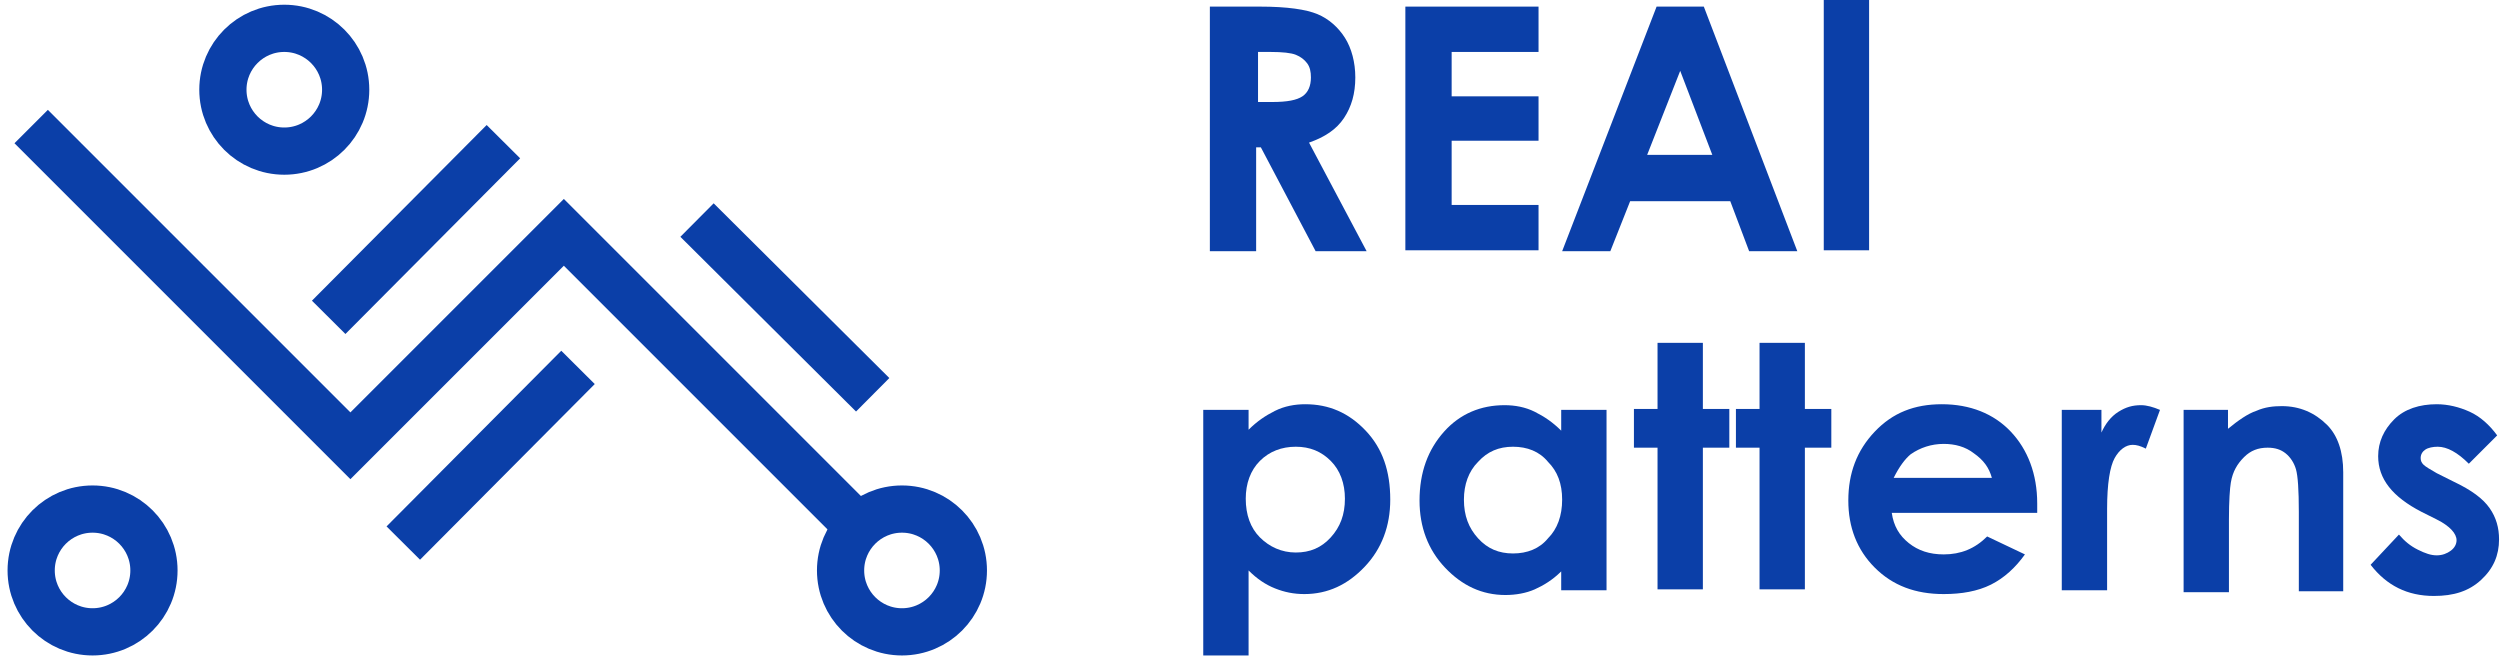
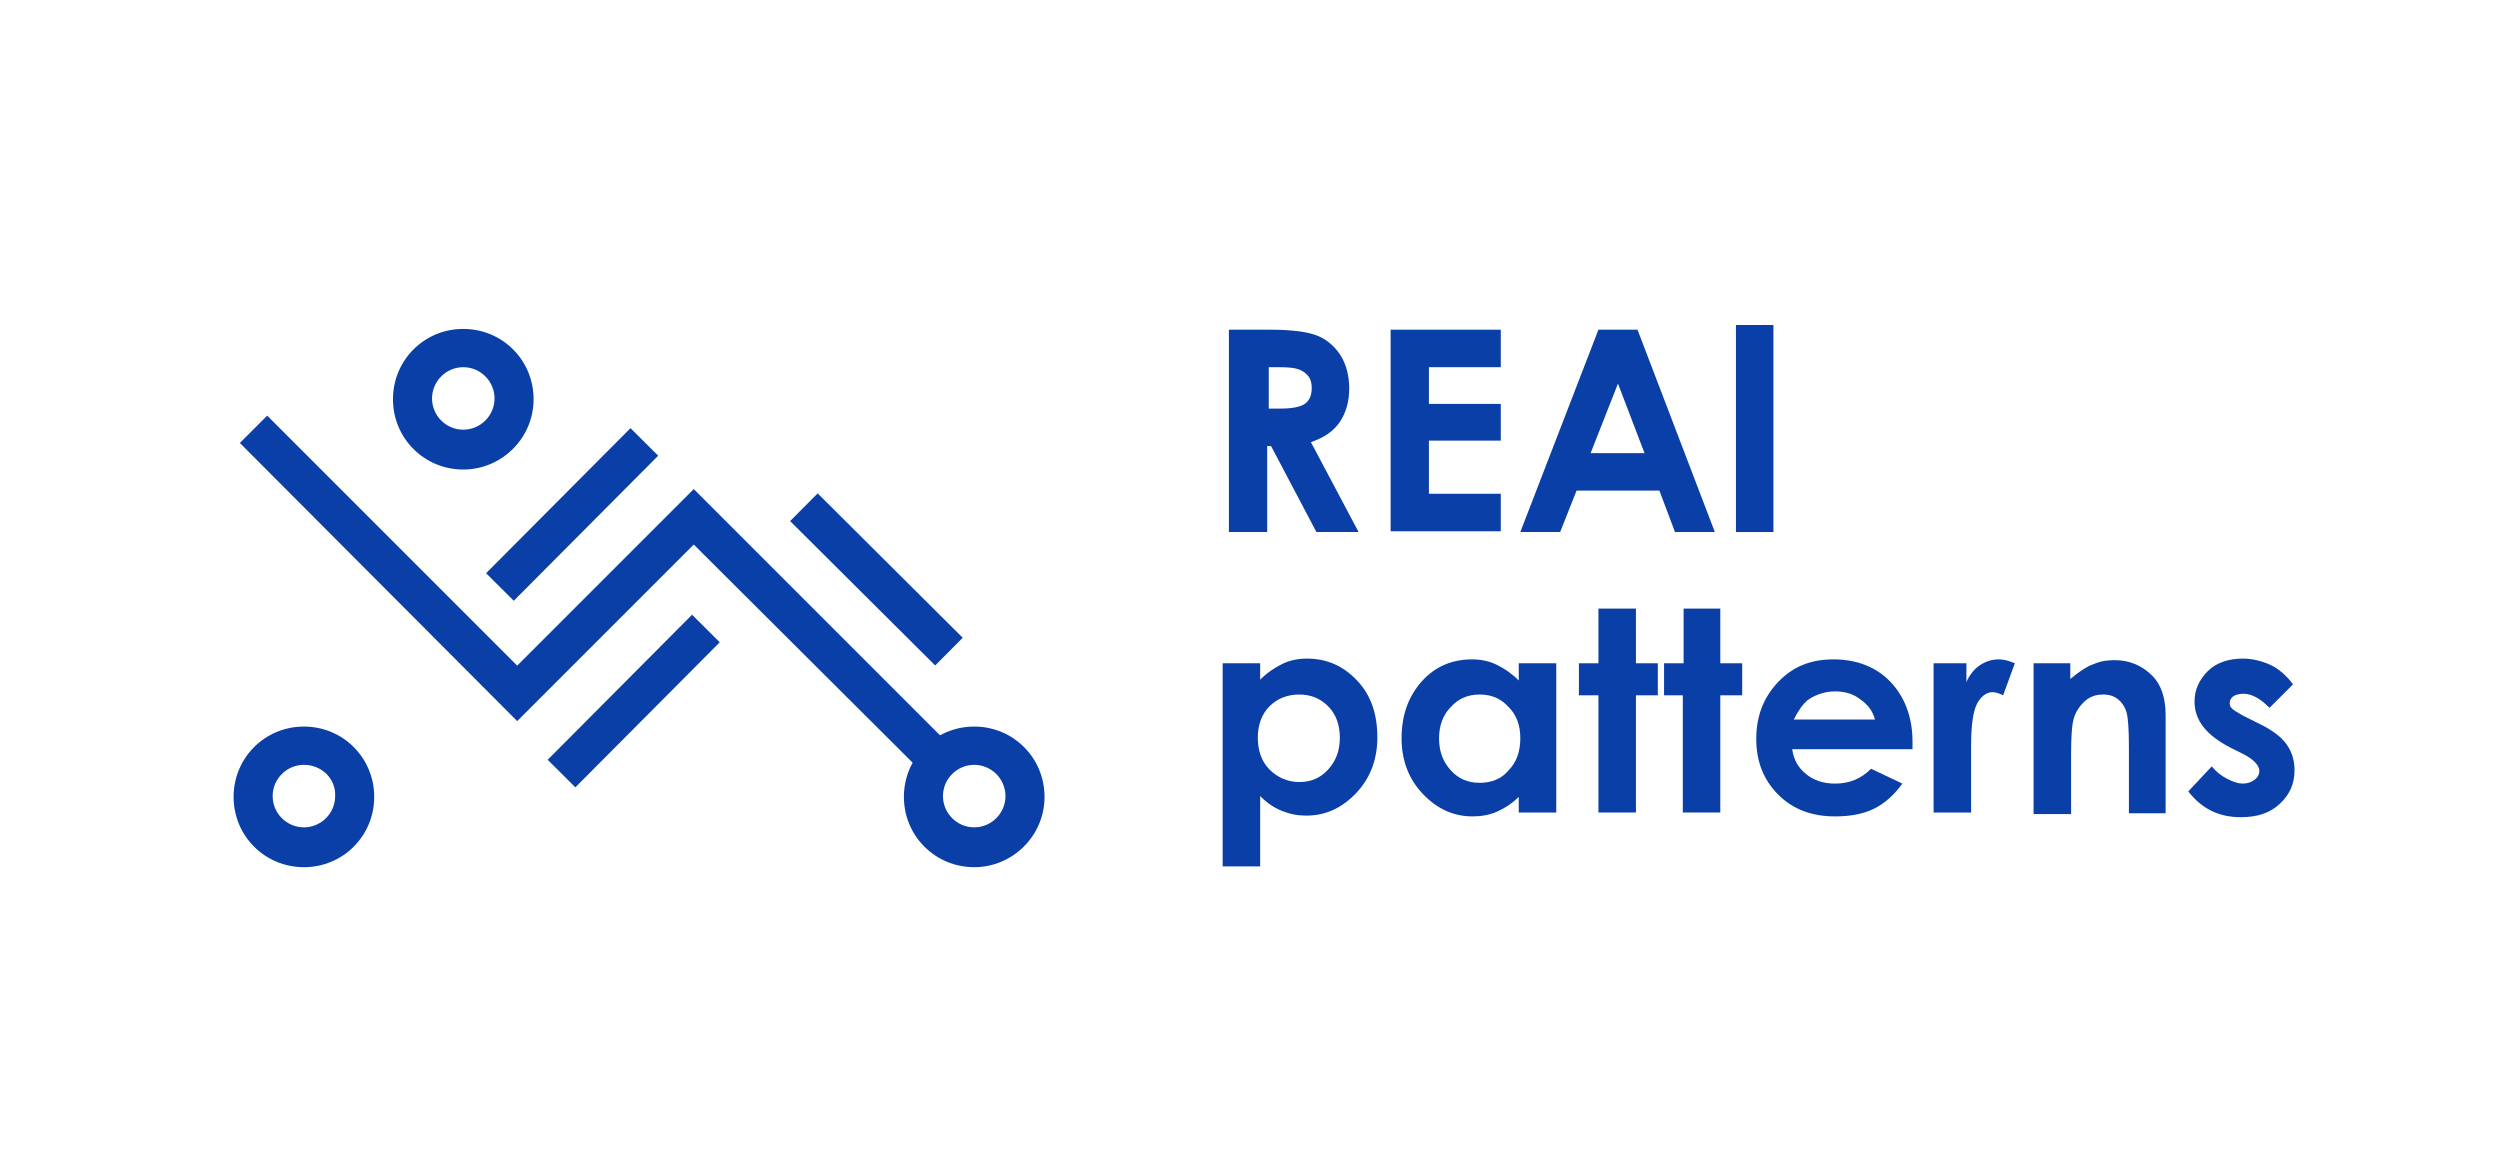
- <svg xmlns="http://www.w3.org/2000/svg" version="1.1" x="0px" y="0px" viewBox="0 0 264.7 69.5" enable-background="new 0 0 264.7 69.5" xml:space="preserve">
+ <svg xmlns="http://www.w3.org/2000/svg" version="1.0" x="0px" y="0px" viewBox="0 0 320 150" enable-background="new 0 0 320 150" xml:space="preserve">
  <g id="Layer_1">
-     <g>
-       <text transform="matrix(1 0 0 1 -351.285 246.1835)">
-         <tspan x="0" y="0" font-family="'CenturyGothic-Bold'" font-size="36">Li</tspan>
-         <tspan x="24.5" y="0" font-family="'CenturyGothic-Bold'" font-size="36">n</tspan>
-         <tspan x="45.2" y="0" font-family="'CenturyGothic-Bold'" font-size="36" letter-spacing="-1">c</tspan>
-         <tspan x="66.4" y="0" font-family="'CenturyGothic-Bold'" font-size="36">oln </tspan>
-         <tspan x="0" y="36" font-family="'CenturyGothic-Bold'" font-size="36">vir</tspan>
-         <tspan x="40.3" y="36" font-family="'CenturyGothic-Bold'" font-size="36">u</tspan>
-         <tspan x="61" y="36" font-family="'CenturyGothic-Bold'" font-size="36">s</tspan>
-       </text>
-       <polygon fill="none" stroke="#000000" stroke-width="5" stroke-miterlimit="10" points="-400.2,282.6 -373.6,267.4 -373.7,236.8     -400.3,221.4 -426.9,236.6 -426.8,267.2   " />
-       <line fill="none" stroke="#000000" stroke-width="5" stroke-miterlimit="10" x1="-382.2" y1="262.4" x2="-382.2" y2="241.6" />
-       <line fill="none" stroke="#000000" stroke-width="5" stroke-miterlimit="10" x1="-418.3" y1="262.3" x2="-400.2" y2="272.8" />
-       <line fill="none" stroke="#000000" stroke-width="5" stroke-miterlimit="10" x1="-400.3" y1="231.2" x2="-418.3" y2="241.6" />
-       <line fill="none" stroke="#000000" stroke-width="5" stroke-miterlimit="10" x1="-426.9" y1="276.8" x2="-439.4" y2="283.9" />
-       <line fill="none" stroke="#000000" stroke-width="5" stroke-miterlimit="10" x1="-447.7" y1="279.3" x2="-426.8" y2="267.4" />
-       <circle fill="none" stroke="#000000" stroke-width="5" stroke-miterlimit="10" cx="-453.4" cy="282.4" r="6.5" />
-       <circle fill="none" stroke="#000000" stroke-width="5" stroke-miterlimit="10" cx="-453.4" cy="221.8" r="6.5" />
-     </g>
-   </g>
+ </g>
  <g id="Layer_3">
    <g>
-       <polyline fill="none" stroke="#0B3FA8" stroke-width="5" stroke-miterlimit="10" points="3.3,13.4 37.1,47.2 59.7,24.6 91.6,56.5       " />
-       <circle fill="none" stroke="#0B3FA8" stroke-width="5" stroke-miterlimit="10" cx="30.1" cy="9.5" r="6.5" />
-       <circle fill="none" stroke="#0B3FA8" stroke-width="5" stroke-miterlimit="10" cx="9.8" cy="60.4" r="6.5" />
-       <circle fill="none" stroke="#0B3FA8" stroke-width="5" stroke-miterlimit="10" cx="95.5" cy="60.4" r="6.5" />
-       <line fill="none" stroke="#0B3FA8" stroke-width="5" stroke-miterlimit="10" x1="34.8" y1="33.6" x2="53.3" y2="15" />
-       <line fill="none" stroke="#0B3FA8" stroke-width="5" stroke-miterlimit="10" x1="92.4" y1="41.8" x2="73.8" y2="23.3" />
-       <line fill="none" stroke="#0B3FA8" stroke-width="5" stroke-miterlimit="10" x1="42.7" y1="57.5" x2="61.2" y2="38.9" />
      <g>
-         <path fill="#0B3FA8" d="M128.2,0.7h5.2c2.9,0,4.9,0.3,6.1,0.8c1.2,0.5,2.2,1.4,2.9,2.5s1.1,2.6,1.1,4.2c0,1.7-0.4,3.1-1.2,4.3     s-2,2-3.7,2.6l6.1,11.5h-5.4l-5.8-11h-0.5v11h-4.9V0.7z M133.2,10.8h1.5c1.6,0,2.6-0.2,3.2-0.6c0.6-0.4,0.9-1.1,0.9-2     c0-0.6-0.1-1.1-0.4-1.5c-0.3-0.4-0.7-0.7-1.2-0.9s-1.4-0.3-2.7-0.3h-1.3V10.8z" />
-         <path fill="#0B3FA8" d="M148.8,0.7h14.1v4.8h-9.2v4.7h9.2v4.7h-9.2v6.8h9.2v4.8h-14.1V0.7z" />
-         <path fill="#0B3FA8" d="M175.4,0.7h5l9.9,25.9h-5.1l-2-5.3h-10.6l-2.1,5.3h-5.1L175.4,0.7z M177.9,7.5l-3.5,8.9h6.9L177.9,7.5z" />
-         <path fill="#0B3FA8" d="M193.1,0h4.8v26.5h-4.8V0z" />
-         <path fill="#0B3FA8" d="M132.2,43.4v2.1c0.9-0.9,1.8-1.5,2.8-2s2.1-0.7,3.2-0.7c2.5,0,4.6,0.9,6.4,2.8s2.6,4.3,2.6,7.3     c0,2.8-0.9,5.2-2.7,7.1s-3.9,2.9-6.4,2.9c-1.1,0-2.1-0.2-3.1-0.6s-1.9-1-2.8-1.9v9h-4.8V43.4H132.2z M137.2,47.3     c-1.5,0-2.8,0.5-3.8,1.5s-1.5,2.4-1.5,4c0,1.7,0.5,3.1,1.5,4.1s2.3,1.6,3.8,1.6c1.5,0,2.7-0.5,3.7-1.6s1.5-2.4,1.5-4.1     c0-1.6-0.5-3-1.5-4S138.7,47.3,137.2,47.3z" />
-         <path fill="#0B3FA8" d="M165.3,43.4h4.8v19.1h-4.8v-2c-0.9,0.9-1.9,1.5-2.8,1.9s-2,0.6-3.1,0.6c-2.5,0-4.6-1-6.4-2.9     c-1.8-1.9-2.7-4.3-2.7-7.1c0-3,0.9-5.4,2.6-7.3s3.9-2.8,6.4-2.8c1.1,0,2.2,0.2,3.2,0.7s1.9,1.1,2.8,2V43.4z M160.2,47.3     c-1.5,0-2.7,0.5-3.7,1.6c-1,1-1.5,2.4-1.5,4c0,1.7,0.5,3,1.5,4.1c1,1.1,2.2,1.6,3.7,1.6c1.5,0,2.8-0.5,3.7-1.6     c1-1,1.5-2.4,1.5-4.1c0-1.7-0.5-3-1.5-4C163,47.8,161.7,47.3,160.2,47.3z" />
-         <path fill="#0B3FA8" d="M175.5,36.3h4.8v7h2.8v4.1h-2.8v15h-4.8v-15H173v-4.1h2.5V36.3z" />
-         <path fill="#0B3FA8" d="M186.3,36.3h4.8v7h2.8v4.1h-2.8v15h-4.8v-15h-2.5v-4.1h2.5V36.3z" />
-         <path fill="#0B3FA8" d="M215.7,54.3h-15.4c0.2,1.4,0.8,2.4,1.8,3.2s2.2,1.2,3.7,1.2c1.8,0,3.3-0.6,4.6-1.9l4,1.9     c-1,1.4-2.2,2.5-3.6,3.2s-3.1,1-5,1c-3,0-5.4-0.9-7.3-2.8s-2.8-4.3-2.8-7.1c0-2.9,0.9-5.3,2.8-7.3s4.2-2.9,7.1-2.9     c3,0,5.5,1,7.3,2.9s2.8,4.5,2.8,7.6L215.7,54.3z M210.9,50.6c-0.3-1.1-0.9-1.9-1.9-2.6c-0.9-0.7-2-1-3.2-1     c-1.3,0-2.5,0.4-3.5,1.1c-0.6,0.5-1.2,1.3-1.8,2.5H210.9z" />
-         <path fill="#0B3FA8" d="M218.4,43.4h4.1v2.4c0.4-0.9,1-1.7,1.8-2.2s1.5-0.7,2.4-0.7c0.6,0,1.3,0.2,2,0.5l-1.5,4.1     c-0.6-0.3-1-0.4-1.4-0.4c-0.7,0-1.4,0.5-1.9,1.4s-0.8,2.7-0.8,5.4l0,0.9v7.7h-4.8V43.4z" />
-         <path fill="#0B3FA8" d="M231.1,43.4h4.8v2c1.1-0.9,2.1-1.6,3-1.9c0.9-0.4,1.8-0.5,2.7-0.5c1.9,0,3.5,0.7,4.8,2     c1.1,1.1,1.7,2.8,1.7,5v12.6h-4.7v-8.4c0-2.3-0.1-3.8-0.3-4.5c-0.2-0.7-0.6-1.3-1.1-1.7c-0.5-0.4-1.1-0.6-1.9-0.6     c-1,0-1.8,0.3-2.5,1s-1.2,1.5-1.4,2.7c-0.1,0.6-0.2,1.9-0.2,3.9v7.7h-4.8V43.4z" />
-         <path fill="#0B3FA8" d="M264.4,46.1l-3,3c-1.2-1.2-2.3-1.8-3.3-1.8c-0.5,0-1,0.1-1.3,0.3s-0.5,0.5-0.5,0.9c0,0.3,0.1,0.5,0.3,0.7     s0.7,0.5,1.4,0.9l1.8,0.9c1.9,0.9,3.1,1.8,3.8,2.8s1,2.1,1,3.3c0,1.7-0.6,3.1-1.9,4.3s-2.9,1.7-5,1.7c-2.8,0-5-1.1-6.7-3.3l3-3.2     c0.6,0.7,1.2,1.2,2,1.6s1.4,0.6,2,0.6c0.6,0,1.1-0.2,1.5-0.5s0.6-0.7,0.6-1.1c0-0.7-0.7-1.5-2.1-2.2l-1.6-0.8     c-3.1-1.6-4.6-3.5-4.6-5.9c0-1.5,0.6-2.8,1.7-3.9s2.7-1.6,4.5-1.6c1.2,0,2.4,0.3,3.5,0.8S263.6,45,264.4,46.1z" />
+         <polygon fill="#0B3FA8" points="119,99.8 88.8,69.7 66.2,92.3 30.7,56.7 34.2,53.2 66.2,85.2 88.8,62.6 122.5,96.3    " />
+       </g>
+       <g>
+         <path fill="#0B3FA8" d="M59.3,60.1c-5,0-9-4-9-9s4-9,9-9c5,0,9,4,9,9S64.2,60.1,59.3,60.1z M59.3,47c-2.2,0-4,1.8-4,4     c0,2.2,1.8,4,4,4c2.2,0,4-1.8,4-4C63.3,48.8,61.5,47,59.3,47z" />
+       </g>
+       <g>
+         <path fill="#0B3FA8" d="M38.9,111c-5,0-9-4-9-9s4-9,9-9c5,0,9,4,9,9S43.9,111,38.9,111z M38.9,97.9c-2.2,0-4,1.8-4,4     c0,2.2,1.8,4,4,4c2.2,0,4-1.8,4-4C43,99.7,41.2,97.9,38.9,97.9z" />
+       </g>
+       <g>
+         <path fill="#0B3FA8" d="M124.7,111c-5,0-9-4-9-9s4-9,9-9c5,0,9,4,9,9S129.6,111,124.7,111z M124.7,97.9c-2.2,0-4,1.8-4,4     c0,2.2,1.8,4,4,4c2.2,0,4-1.8,4-4C128.7,99.7,126.9,97.9,124.7,97.9z" />
+       </g>
+       <g>
+         <rect x="70.7" y="52.7" transform="matrix(0.7087 0.7055 -0.7055 0.7087 67.7784 -32.4246)" fill="#0B3FA8" width="5" height="26.2" />
+       </g>
+       <g>
+         <rect x="99.1" y="71.7" transform="matrix(0.7088 0.7054 -0.7054 0.7088 84.9951 -57.573)" fill="#0B3FA8" width="26.2" height="5" />
+       </g>
+       <g>
+         <rect x="78.6" y="76.6" transform="matrix(0.7087 0.7055 -0.7055 0.7087 86.9227 -31.0553)" fill="#0B3FA8" width="5" height="26.2" />
+       </g>
+       <g>
+         <path fill="#0B3FA8" d="M157.4,42.2h5.2c2.9,0,4.9,0.3,6.1,0.8c1.2,0.5,2.2,1.4,2.9,2.5s1.1,2.6,1.1,4.2c0,1.7-0.4,3.1-1.2,4.3     s-2,2-3.7,2.6l6.1,11.5h-5.4l-5.8-11h-0.5v11h-4.9V42.2z M162.3,52.3h1.5c1.6,0,2.6-0.2,3.2-0.6c0.6-0.4,0.9-1.1,0.9-2     c0-0.6-0.1-1.1-0.4-1.5c-0.3-0.4-0.7-0.7-1.2-0.9S165,47,163.7,47h-1.3V52.3z" />
+         <path fill="#0B3FA8" d="M178,42.2h14.1V47h-9.2v4.7h9.2v4.7h-9.2v6.8h9.2v4.8H178V42.2z" />
+         <path fill="#0B3FA8" d="M204.6,42.2h5l9.9,25.9h-5.1l-2-5.3h-10.6l-2.1,5.3h-5.1L204.6,42.2z M207.1,49.1l-3.5,8.9h6.9     L207.1,49.1z" />
+         <path fill="#0B3FA8" d="M222.2,41.6h4.8v26.5h-4.8V41.6z" />
+         <path fill="#0B3FA8" d="M161.3,84.9v2.1c0.9-0.9,1.8-1.5,2.8-2s2.1-0.7,3.2-0.7c2.5,0,4.6,0.9,6.4,2.8s2.6,4.3,2.6,7.3     c0,2.8-0.9,5.2-2.7,7.1s-3.9,2.9-6.4,2.9c-1.1,0-2.1-0.2-3.1-0.6s-1.9-1-2.8-1.9v9h-4.8V84.9H161.3z M166.3,88.9     c-1.5,0-2.8,0.5-3.8,1.5s-1.5,2.4-1.5,4c0,1.7,0.5,3.1,1.5,4.1s2.3,1.6,3.8,1.6c1.5,0,2.7-0.5,3.7-1.6s1.5-2.4,1.5-4.1     c0-1.6-0.5-3-1.5-4S167.8,88.9,166.3,88.9z" />
+         <path fill="#0B3FA8" d="M194.4,84.9h4.8v19.1h-4.8v-2c-0.9,0.9-1.9,1.5-2.8,1.9s-2,0.6-3.1,0.6c-2.5,0-4.6-1-6.4-2.9     c-1.8-1.9-2.7-4.3-2.7-7.1c0-3,0.9-5.4,2.6-7.3s3.9-2.8,6.4-2.8c1.1,0,2.2,0.2,3.2,0.7s1.9,1.1,2.8,2V84.9z M189.4,88.9     c-1.5,0-2.7,0.5-3.7,1.6c-1,1-1.5,2.4-1.5,4c0,1.7,0.5,3,1.5,4.1c1,1.1,2.2,1.6,3.7,1.6c1.5,0,2.8-0.5,3.7-1.6     c1-1,1.5-2.4,1.5-4.1c0-1.7-0.5-3-1.5-4C192.1,89.4,190.9,88.9,189.4,88.9z" />
+         <path fill="#0B3FA8" d="M204.6,77.9h4.8v7h2.8v4.1h-2.8v15h-4.8v-15h-2.5v-4.1h2.5V77.9z" />
+         <path fill="#0B3FA8" d="M215.4,77.9h4.8v7h2.8v4.1h-2.8v15h-4.8v-15H213v-4.1h2.5V77.9z" />
+         <path fill="#0B3FA8" d="M244.8,95.9h-15.4c0.2,1.4,0.8,2.4,1.8,3.2s2.2,1.2,3.7,1.2c1.8,0,3.3-0.6,4.6-1.9l4,1.9     c-1,1.4-2.2,2.5-3.6,3.2s-3.1,1-5,1c-3,0-5.4-0.9-7.3-2.8s-2.8-4.3-2.8-7.1c0-2.9,0.9-5.3,2.8-7.3s4.2-2.9,7.1-2.9     c3,0,5.5,1,7.3,2.9s2.8,4.5,2.8,7.6L244.8,95.9z M240,92.1c-0.3-1.1-0.9-1.9-1.9-2.6c-0.9-0.7-2-1-3.2-1c-1.3,0-2.5,0.4-3.5,1.1     c-0.6,0.5-1.2,1.3-1.8,2.5H240z" />
+         <path fill="#0B3FA8" d="M247.6,84.9h4.1v2.4c0.4-0.9,1-1.7,1.8-2.2s1.5-0.7,2.4-0.7c0.6,0,1.3,0.2,2,0.5l-1.5,4.1     c-0.6-0.3-1-0.4-1.4-0.4c-0.7,0-1.4,0.5-1.9,1.4s-0.8,2.7-0.8,5.4l0,0.9v7.7h-4.8V84.9z" />
+         <path fill="#0B3FA8" d="M260.2,84.9h4.8v2c1.1-0.9,2.1-1.6,3-1.9c0.9-0.4,1.8-0.5,2.7-0.5c1.9,0,3.5,0.7,4.8,2     c1.1,1.1,1.7,2.8,1.7,5v12.6h-4.7v-8.4c0-2.3-0.1-3.8-0.3-4.5c-0.2-0.7-0.6-1.3-1.1-1.7c-0.5-0.4-1.1-0.6-1.9-0.6     c-1,0-1.8,0.3-2.5,1s-1.2,1.5-1.4,2.7c-0.1,0.6-0.2,1.9-0.2,3.9v7.7h-4.8V84.9z" />
+         <path fill="#0B3FA8" d="M293.5,87.6l-3,3c-1.2-1.2-2.3-1.8-3.3-1.8c-0.5,0-1,0.1-1.3,0.3s-0.5,0.5-0.5,0.9c0,0.3,0.1,0.5,0.3,0.7     s0.7,0.5,1.4,0.9l1.8,0.9c1.9,0.9,3.1,1.8,3.8,2.8s1,2.1,1,3.3c0,1.7-0.6,3.1-1.9,4.3s-2.9,1.7-5,1.7c-2.8,0-5-1.1-6.7-3.3l3-3.2     c0.6,0.7,1.2,1.2,2,1.6s1.4,0.6,2,0.6c0.6,0,1.1-0.2,1.5-0.5s0.6-0.7,0.6-1.1c0-0.7-0.7-1.5-2.1-2.2l-1.6-0.8     c-3.1-1.6-4.6-3.5-4.6-5.9c0-1.5,0.6-2.8,1.7-3.9s2.7-1.6,4.5-1.6c1.2,0,2.4,0.3,3.5,0.8S292.8,86.6,293.5,87.6z" />
      </g>
    </g>
  </g>
  <g id="Layer_4">
-     <g>
-       <g>
-         <path fill="#C8283C" d="M101.2,183.3h5.2c2.9,0,4.9,0.3,6.1,0.8c1.2,0.5,2.2,1.4,2.9,2.5c0.7,1.2,1.1,2.6,1.1,4.2     c0,1.7-0.4,3.1-1.2,4.3s-2,2-3.7,2.6l6.1,11.5h-5.4l-5.8-11h-0.5v11h-4.9V183.3z M106.2,193.4h1.5c1.6,0,2.6-0.2,3.2-0.6     s0.9-1.1,0.9-2c0-0.6-0.1-1.1-0.4-1.5c-0.3-0.4-0.7-0.7-1.2-0.9c-0.5-0.2-1.4-0.3-2.7-0.3h-1.3V193.4z" />
-         <path fill="#C8283C" d="M121.8,183.3h14.1v4.8h-9.2v4.7h9.2v4.7h-9.2v6.8h9.2v4.8h-14.1V183.3z" />
-         <path fill="#C8283C" d="M148.4,183.3h5l9.9,25.9h-5.1l-2-5.3h-10.6l-2.1,5.3h-5.1L148.4,183.3z M150.9,190.2l-3.5,8.9h6.9     L150.9,190.2z" />
-         <path fill="#C8283C" d="M166.1,182.7h4.8v26.5h-4.8V182.7z" />
-         <path fill="#C8283C" d="M100.4,226h4.8v2c1.1-0.9,2.1-1.6,3-1.9c0.9-0.4,1.8-0.5,2.7-0.5c1.9,0,3.5,0.7,4.8,2     c1.1,1.1,1.7,2.8,1.7,5v12.6h-4.7v-8.4c0-2.3-0.1-3.8-0.3-4.5c-0.2-0.7-0.6-1.3-1.1-1.7c-0.5-0.4-1.1-0.6-1.9-0.6     c-1,0-1.8,0.3-2.5,1s-1.2,1.5-1.4,2.7c-0.1,0.6-0.2,1.9-0.2,3.9v7.7h-4.8V226z" />
-         <path fill="#C8283C" d="M141.1,237h-15.4c0.2,1.4,0.8,2.4,1.8,3.2c1,0.8,2.2,1.2,3.7,1.2c1.8,0,3.3-0.6,4.6-1.9l4,1.9     c-1,1.4-2.2,2.5-3.6,3.2s-3.1,1-5,1c-3,0-5.4-0.9-7.3-2.8s-2.8-4.3-2.8-7.1c0-2.9,0.9-5.3,2.8-7.3s4.2-2.9,7.1-2.9     c3,0,5.5,1,7.3,2.9s2.8,4.5,2.8,7.6L141.1,237z M136.3,233.2c-0.3-1.1-0.9-1.9-1.9-2.6s-2-1-3.2-1c-1.3,0-2.5,0.4-3.5,1.1     c-0.6,0.5-1.2,1.3-1.8,2.5H136.3z" />
-         <path fill="#C8283C" d="M142.9,226h4.7l3.8,10.9l4.1-10.9h2.9l4.1,10.8l3.9-10.8h4.7l-7,19.1h-3l-4.1-10.9l-4.2,10.9h-3     L142.9,226z" />
-         <path fill="#C8283C" d="M185.5,228.7l-3,3c-1.2-1.2-2.3-1.8-3.3-1.8c-0.5,0-1,0.1-1.3,0.3s-0.5,0.5-0.5,0.9     c0,0.3,0.1,0.5,0.3,0.7s0.7,0.5,1.4,0.9l1.8,0.9c1.9,0.9,3.1,1.8,3.8,2.8s1,2.1,1,3.3c0,1.7-0.6,3.1-1.9,4.3s-2.9,1.7-5,1.7     c-2.8,0-5-1.1-6.7-3.3l3-3.2c0.6,0.7,1.2,1.2,2,1.6s1.4,0.6,2,0.6c0.6,0,1.1-0.2,1.5-0.5s0.6-0.7,0.6-1.1c0-0.7-0.7-1.5-2.1-2.2     l-1.6-0.8c-3.1-1.6-4.6-3.5-4.6-5.9c0-1.5,0.6-2.8,1.7-3.9s2.7-1.6,4.5-1.6c1.2,0,2.4,0.3,3.5,0.8S184.8,227.7,185.5,228.7z" />
-       </g>
-       <g>
-         <path fill="#C8283C" d="M71,237v-61H12v72h47.3c1.1,4,4.6,6.6,8.7,6.6c5,0,9.1-4,9.1-9C77.1,241.6,74,238.2,71,237z M17,181h49     v55.8c-3,0.8-5.8,3.2-6.7,6.2H17V181z M68,249.6c-2.2,0-4-1.8-4-4s1.8-4,4-4s4,1.8,4,4S70.2,249.6,68,249.6z" />
-         <rect x="-8.9" y="192.2" transform="matrix(-2.829711e-003 -1 1 -2.829711e-003 -190.4883 199.4719)" fill="#C8283C" width="26.2" height="5" />
-         <rect x="-9" y="232.4" transform="matrix(-3.611600e-003 -1 1 -3.611600e-003 -230.7327 239.9228)" fill="#C8283C" width="26.2" height="5" />
-         <rect x="20.6" y="185.7" fill="#C8283C" width="26.2" height="5" />
-         <rect x="21" y="196" fill="#C8283C" width="40" height="5" />
-         <rect x="21" y="205" fill="#C8283C" width="40" height="5" />
-         <rect x="20.6" y="214.7" fill="#C8283C" width="26.2" height="5" />
-         <rect x="21" y="225" fill="#C8283C" width="40" height="5" />
-         <rect x="21" y="234" fill="#C8283C" width="26" height="5" />
-       </g>
-     </g>
-   </g>
+ </g>
  <g id="Layer_5">
-     <g>
-       <g>
-         <path fill="#007D96" d="M109.3,359h5.2c2.9,0,4.9,0.3,6.1,0.8c1.2,0.5,2.2,1.4,2.9,2.5s1.1,2.6,1.1,4.2c0,1.7-0.4,3.1-1.2,4.3     s-2,2-3.7,2.6l6.1,11.5h-5.4l-5.8-11h-0.5v11h-4.9V359z M114.2,369.1h1.5c1.6,0,2.6-0.2,3.2-0.6c0.6-0.4,0.9-1.1,0.9-2     c0-0.6-0.1-1.1-0.4-1.5c-0.3-0.4-0.7-0.7-1.2-0.9s-1.4-0.3-2.7-0.3h-1.3V369.1z" />
-         <path fill="#007D96" d="M129.8,359h14.1v4.8h-9.2v4.7h9.2v4.7h-9.2v6.8h9.2v4.8h-14.1V359z" />
-         <path fill="#007D96" d="M156.4,359h5l9.9,25.9h-5.1l-2-5.3h-10.6l-2.1,5.3h-5.1L156.4,359z M158.9,365.9l-3.5,8.9h6.9     L158.9,365.9z" />
-         <path fill="#007D96" d="M174.1,358.4h4.8v26.5h-4.8V358.4z" />
-         <path fill="#007D96" d="M107.9,394.4h4.8v26.5h-4.8V394.4z" />
-         <path fill="#007D96" d="M118.9,393.9c0.8,0,1.6,0.3,2.2,0.9c0.6,0.6,0.9,1.3,0.9,2.2c0,0.9-0.3,1.6-0.9,2.2     c-0.6,0.6-1.3,0.9-2.1,0.9c-0.9,0-1.6-0.3-2.2-0.9s-0.9-1.4-0.9-2.2c0-0.8,0.3-1.6,0.9-2.2S118.1,393.9,118.9,393.9z      M116.5,401.7h4.8v19.1h-4.8V401.7z" />
-         <path fill="#007D96" d="M125.7,401.7h4.8v2c1.1-0.9,2.1-1.6,3-1.9s1.8-0.5,2.7-0.5c1.9,0,3.5,0.7,4.8,2c1.1,1.1,1.7,2.8,1.7,5     v12.6h-4.7v-8.4c0-2.3-0.1-3.8-0.3-4.5c-0.2-0.7-0.6-1.3-1.1-1.7c-0.5-0.4-1.1-0.6-1.9-0.6c-1,0-1.8,0.3-2.5,1     c-0.7,0.6-1.2,1.5-1.4,2.7c-0.1,0.6-0.2,1.9-0.2,3.9v7.7h-4.8V401.7z" />
-         <path fill="#007D96" d="M166.4,412.7H151c0.2,1.4,0.8,2.4,1.8,3.2s2.2,1.2,3.7,1.2c1.8,0,3.3-0.6,4.6-1.9l4,1.9     c-1,1.4-2.2,2.5-3.6,3.2s-3.1,1-5,1c-3,0-5.4-0.9-7.3-2.8s-2.8-4.3-2.8-7.1c0-2.9,0.9-5.3,2.8-7.3s4.2-2.9,7.1-2.9     c3,0,5.5,1,7.3,2.9s2.8,4.5,2.8,7.6L166.4,412.7z M161.6,408.9c-0.3-1.1-0.9-1.9-1.9-2.6c-0.9-0.7-2-1-3.2-1     c-1.3,0-2.5,0.4-3.5,1.1c-0.6,0.5-1.2,1.3-1.8,2.5H161.6z" />
-       </g>
-       <g>
-         <path fill="#007D96" d="M12,410v-31H7v31.2c-3,1.2-6.1,4.6-6.1,8.6c0,5,4.1,9,9.1,9c5,0,8.9-4,8.9-9C18.9,414.6,16,411,12,410z      M10.1,422.8c-2.2,0-4-1.8-4-4c0-2.2,1.8-4,4-4c2.2,0,4,1.8,4,4C14.1,421,12.3,422.8,10.1,422.8z" />
-         <path fill="#007D96" d="M86,356h-6v-5h-5v5h-6v20h6v35h5v-35h6V356z M81,371h-7v-10h7V371z" />
-         <path fill="#007D96" d="M46,350h-5v21h-6v44h6v8h5v-8h6v-44h-6V350z M47,410h-7v-34h7V410z" />
-         <rect x="56" y="388" fill="#007D96" width="12" height="5" />
-         <rect x="16" y="388" fill="#007D96" width="14" height="5" />
-       </g>
-     </g>
-   </g>
+ </g>
</svg>
